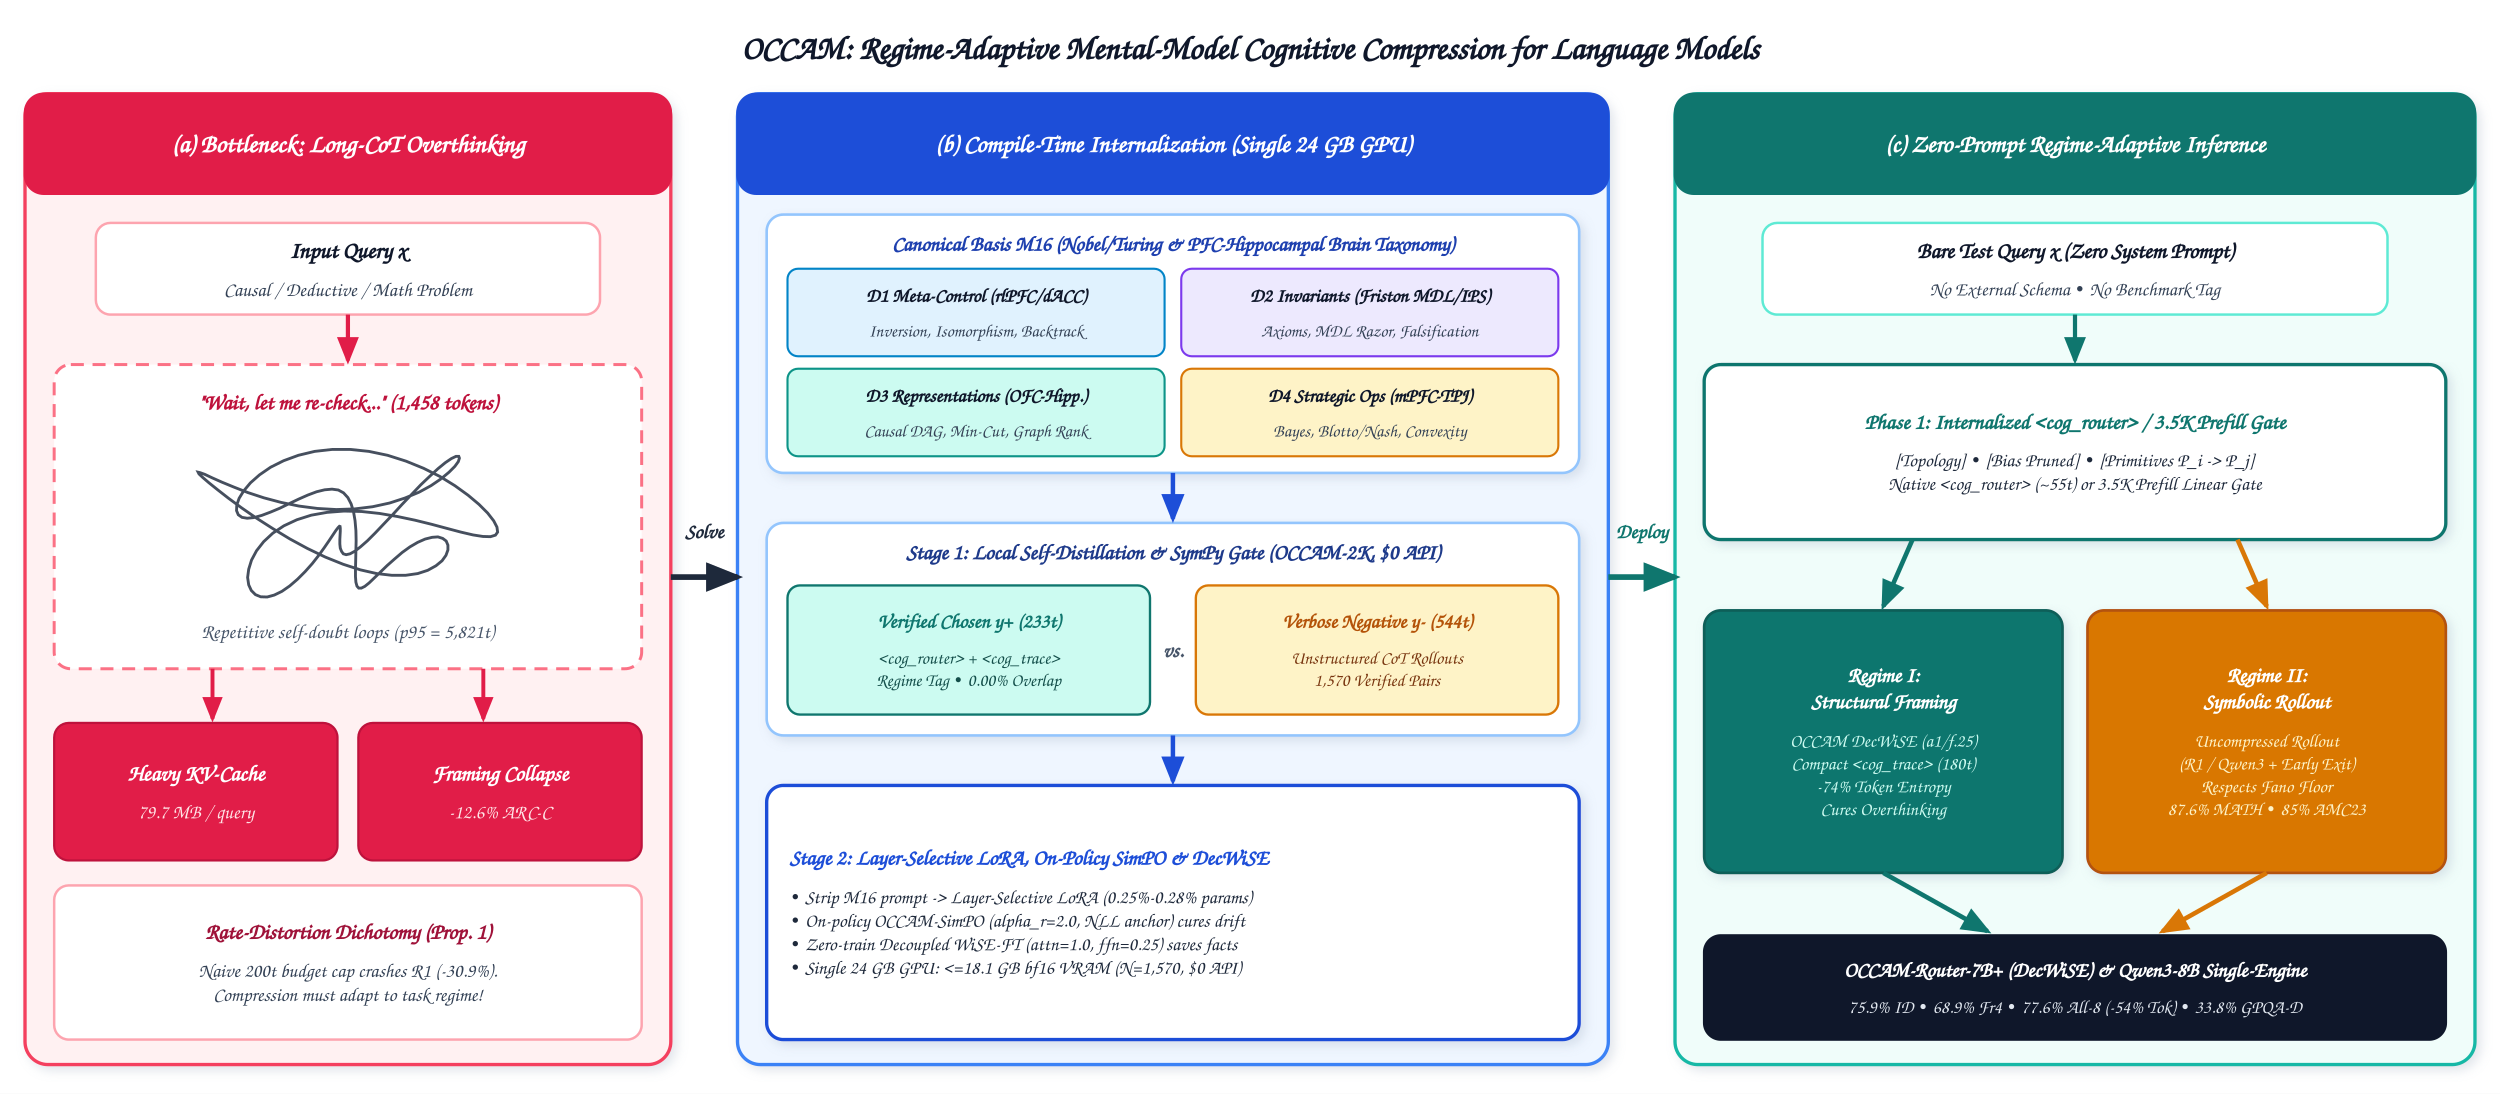
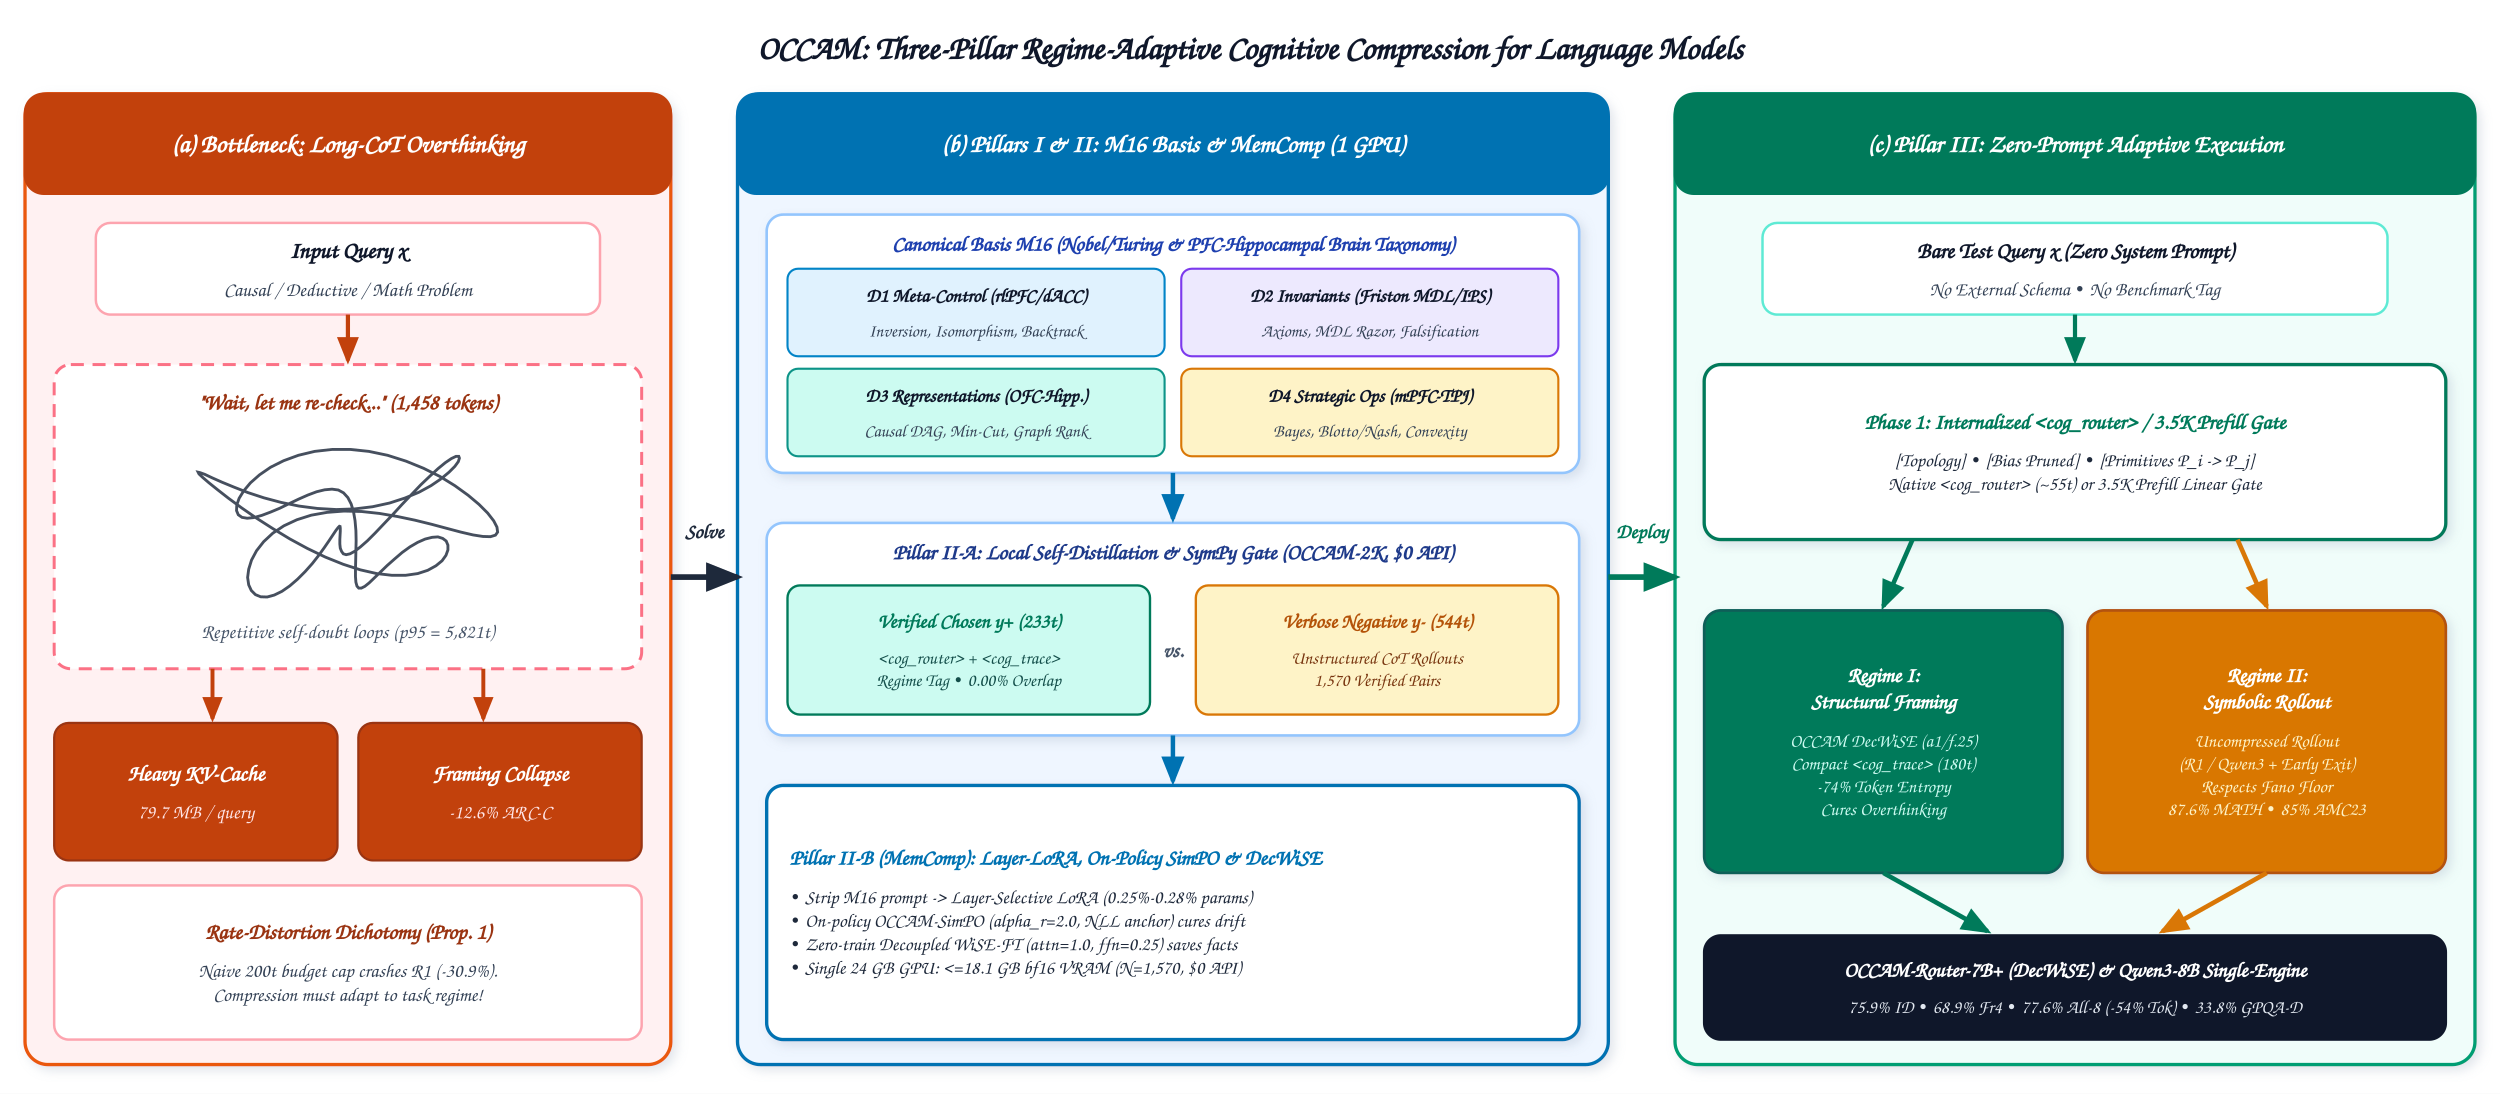
<svg xmlns="http://www.w3.org/2000/svg" width="1152.0" height="504.0" viewBox="0 0 1152.0 504.0">
  <defs>
    <filter id="cardShadow" x="-4%" y="-4%" width="110%" height="112%">
      <feDropShadow dx="2" dy="2" stdDeviation="2.5" flood-color="#94A3B8" flood-opacity="0.28" />
    </filter>
    <marker id="arr_0" viewBox="0 0 10 10" refX="8.5" refY="5" markerWidth="6.5" markerHeight="6.5" orient="auto-start-reverse">
-       <path d="M 0 1 L 10 5 L 0 9 z" fill="#0F766E" />
+       <path d="M 0 1 L 10 5 L 0 9 z" fill="#0072B2" />
    </marker>
    <marker id="arr_1" viewBox="0 0 10 10" refX="8.5" refY="5" markerWidth="6.5" markerHeight="6.5" orient="auto-start-reverse">
-       <path d="M 0 1 L 10 5 L 0 9 z" fill="#1D4ED8" />
+       <path d="M 0 1 L 10 5 L 0 9 z" fill="#007A5A" />
    </marker>
    <marker id="arr_2" viewBox="0 0 10 10" refX="8.5" refY="5" markerWidth="6.5" markerHeight="6.5" orient="auto-start-reverse">
      <path d="M 0 1 L 10 5 L 0 9 z" fill="#1E293B" />
    </marker>
    <marker id="arr_3" viewBox="0 0 10 10" refX="8.5" refY="5" markerWidth="6.5" markerHeight="6.5" orient="auto-start-reverse">
-       <path d="M 0 1 L 10 5 L 0 9 z" fill="#D97706" />
+       <path d="M 0 1 L 10 5 L 0 9 z" fill="#C2410C" />
    </marker>
    <marker id="arr_4" viewBox="0 0 10 10" refX="8.5" refY="5" markerWidth="6.5" markerHeight="6.5" orient="auto-start-reverse">
-       <path d="M 0 1 L 10 5 L 0 9 z" fill="#E11D48" />
+       <path d="M 0 1 L 10 5 L 0 9 z" fill="#D97706" />
    </marker>
  </defs>
  <rect x="0" y="0" width="1152.0" height="504.0" fill="#FFFFFF" />
-   <rect x="11.52" y="43.20" width="297.60" height="447.36" rx="10.56" ry="10.56" fill="#FFF1F2" stroke="#F43F5E" stroke-width="1.55" filter="url(#cardShadow)" />
-   <rect x="339.84" y="43.20" width="401.28" height="447.36" rx="10.56" ry="10.56" fill="#EFF6FF" stroke="#3B82F6" stroke-width="1.55" filter="url(#cardShadow)" />
-   <rect x="771.84" y="43.20" width="368.64" height="447.36" rx="10.56" ry="10.56" fill="#F0FDFA" stroke="#14B8A6" stroke-width="1.55" filter="url(#cardShadow)" />
+   <rect x="11.52" y="43.20" width="297.60" height="447.36" rx="10.56" ry="10.56" fill="#FFF1F2" stroke="#EA580C" stroke-width="1.55" filter="url(#cardShadow)" />
+   <rect x="339.84" y="43.20" width="401.28" height="447.36" rx="10.56" ry="10.56" fill="#EFF6FF" stroke="#0072B2" stroke-width="1.55" filter="url(#cardShadow)" />
+   <rect x="771.84" y="43.20" width="368.64" height="447.36" rx="10.56" ry="10.56" fill="#F0FDFA" stroke="#009E73" stroke-width="1.55" filter="url(#cardShadow)" />
  <rect x="353.28" y="98.88" width="374.40" height="119.04" rx="7.68" ry="7.68" fill="#FFFFFF" stroke="#93C5FD" stroke-width="1.21" filter="url(#cardShadow)" />
  <rect x="353.28" y="240.96" width="374.40" height="97.92" rx="7.68" ry="7.68" fill="#FFFFFF" stroke="#93C5FD" stroke-width="1.21" filter="url(#cardShadow)" />
-   <rect x="11.52" y="43.20" width="297.60" height="46.08" rx="8.64" ry="8.64" fill="#E11D48" stroke="#E11D48" stroke-width="1.15" />
+   <rect x="11.52" y="43.20" width="297.60" height="46.08" rx="8.64" ry="8.64" fill="#C2410C" stroke="#C2410C" stroke-width="1.15" />
  <text x="160.32" y="70.23" font-family="Comic Sans MS, Comic Neue, cursive, sans-serif" font-size="11.73" font-weight="bold" fill="#FFFFFF" text-anchor="middle">(a) Bottleneck: Long-CoT Overthinking</text>
  <rect x="44.16" y="102.72" width="232.32" height="42.24" rx="6.72" ry="6.72" fill="#FFFFFF" stroke="#FDA4AF" stroke-width="1.15" />
  <text x="160.32" y="118.93" font-family="Comic Sans MS, Comic Neue, cursive, sans-serif" font-size="10.66" font-weight="bold" fill="#0F172A" text-anchor="middle">Input Query x</text>
  <text x="160.32" y="136.39" font-family="Comic Sans MS, Comic Neue, cursive, sans-serif" font-size="9.06" font-weight="normal" fill="#334155" text-anchor="middle">Causal / Deductive / Math Problem</text>
  <rect x="24.96" y="168.00" width="270.72" height="140.16" rx="7.68" ry="7.68" fill="#FFFFFF" stroke="#FB7185" stroke-width="1.38" stroke-dasharray="6,4" />
-   <rect x="24.96" y="333.12" width="130.56" height="63.36" rx="6.72" ry="6.72" fill="#E11D48" stroke="#BE123C" stroke-width="1.03" />
+   <rect x="24.96" y="333.12" width="130.56" height="63.36" rx="6.72" ry="6.72" fill="#C2410C" stroke="#9A3412" stroke-width="1.03" />
  <text x="90.24" y="359.76" font-family="Comic Sans MS, Comic Neue, cursive, sans-serif" font-size="10.26" font-weight="bold" fill="#FFFFFF" text-anchor="middle">Heavy KV-Cache</text>
  <text x="90.24" y="377.09" font-family="Comic Sans MS, Comic Neue, cursive, sans-serif" font-size="9.06" font-weight="normal" fill="#FFE4E6" text-anchor="middle">79.7 MB / query</text>
-   <rect x="165.12" y="333.12" width="130.56" height="63.36" rx="6.72" ry="6.72" fill="#E11D48" stroke="#BE123C" stroke-width="1.03" />
+   <rect x="165.12" y="333.12" width="130.56" height="63.36" rx="6.72" ry="6.72" fill="#C2410C" stroke="#9A3412" stroke-width="1.03" />
  <text x="230.40" y="359.76" font-family="Comic Sans MS, Comic Neue, cursive, sans-serif" font-size="10.26" font-weight="bold" fill="#FFFFFF" text-anchor="middle">Framing Collapse</text>
  <text x="230.40" y="377.09" font-family="Comic Sans MS, Comic Neue, cursive, sans-serif" font-size="9.06" font-weight="normal" fill="#FFE4E6" text-anchor="middle">-12.6% ARC-C</text>
  <rect x="24.96" y="408.00" width="270.72" height="71.04" rx="6.72" ry="6.72" fill="#FFFFFF" stroke="#FDA4AF" stroke-width="1.15" />
-   <text x="160.32" y="432.71" font-family="Comic Sans MS, Comic Neue, cursive, sans-serif" font-size="10.13" font-weight="bold" fill="#9F1239" text-anchor="middle">Rate-Distortion Dichotomy (Prop. 1)</text>
+   <text x="160.32" y="432.71" font-family="Comic Sans MS, Comic Neue, cursive, sans-serif" font-size="10.13" font-weight="bold" fill="#9A3412" text-anchor="middle">Rate-Distortion Dichotomy (Prop. 1)</text>
  <text x="160.32" y="450.14" font-family="Comic Sans MS, Comic Neue, cursive, sans-serif" font-size="8.93" font-weight="normal" fill="#334155" text-anchor="middle">Naive 200t budget cap crashes R1 (-30.9%).</text>
  <text x="160.32" y="461.22" font-family="Comic Sans MS, Comic Neue, cursive, sans-serif" font-size="8.93" font-weight="normal" fill="#334155" text-anchor="middle">Compression must adapt to task regime!</text>
-   <rect x="339.84" y="43.20" width="401.28" height="46.08" rx="8.64" ry="8.64" fill="#1D4ED8" stroke="#1D4ED8" stroke-width="1.15" />
-   <text x="540.48" y="70.14" font-family="Comic Sans MS, Comic Neue, cursive, sans-serif" font-size="11.46" font-weight="bold" fill="#FFFFFF" text-anchor="middle">(b) Compile-Time Internalization (Single 24 GB GPU)</text>
-   <rect x="353.28" y="361.92" width="374.40" height="117.12" rx="7.68" ry="7.68" fill="#FFFFFF" stroke="#1D4ED8" stroke-width="1.55" filter="url(#cardShadow)" />
-   <text x="363.84" y="398.51" font-family="Comic Sans MS, Comic Neue, cursive, sans-serif" font-size="9.93" font-weight="bold" fill="#1D4ED8" text-anchor="start">Stage 2: Layer-Selective LoRA, On-Policy SimPO &amp; DecWiSE</text>
+   <rect x="339.84" y="43.20" width="401.28" height="46.08" rx="8.64" ry="8.64" fill="#0072B2" stroke="#0072B2" stroke-width="1.15" />
+   <text x="540.48" y="70.14" font-family="Comic Sans MS, Comic Neue, cursive, sans-serif" font-size="11.46" font-weight="bold" fill="#FFFFFF" text-anchor="middle">(b) Pillars I &amp; II: M16 Basis &amp; MemComp (1 GPU)</text>
+   <rect x="353.28" y="361.92" width="374.40" height="117.12" rx="7.68" ry="7.68" fill="#FFFFFF" stroke="#0072B2" stroke-width="1.55" filter="url(#cardShadow)" />
+   <text x="363.84" y="398.51" font-family="Comic Sans MS, Comic Neue, cursive, sans-serif" font-size="9.93" font-weight="bold" fill="#0072B2" text-anchor="start">Pillar II-B (MemComp): Layer-LoRA, On-Policy SimPO &amp; DecWiSE</text>
  <text x="363.84" y="416.21" font-family="Comic Sans MS, Comic Neue, cursive, sans-serif" font-size="8.73" font-weight="normal" fill="#1E293B" text-anchor="start">• Strip M16 prompt -&gt; Layer-Selective LoRA (0.25%-0.28% params)</text>
  <text x="363.84" y="427.03" font-family="Comic Sans MS, Comic Neue, cursive, sans-serif" font-size="8.73" font-weight="normal" fill="#1E293B" text-anchor="start">• On-policy OCCAM-SimPO (alpha_r=2.0, NLL anchor) cures drift</text>
  <text x="363.84" y="437.86" font-family="Comic Sans MS, Comic Neue, cursive, sans-serif" font-size="8.73" font-weight="normal" fill="#1E293B" text-anchor="start">• Zero-train Decoupled WiSE-FT (attn=1.0, ffn=0.25) saves facts</text>
  <text x="363.84" y="448.69" font-family="Comic Sans MS, Comic Neue, cursive, sans-serif" font-size="8.73" font-weight="normal" fill="#1E293B" text-anchor="start">• Single 24 GB GPU: &lt;=18.1 GB bf16 VRAM (N=1,570, $0 API)</text>
-   <rect x="771.84" y="43.20" width="368.64" height="46.08" rx="8.64" ry="8.64" fill="#0F766E" stroke="#0F766E" stroke-width="1.15" />
-   <text x="956.16" y="70.14" font-family="Comic Sans MS, Comic Neue, cursive, sans-serif" font-size="11.46" font-weight="bold" fill="#FFFFFF" text-anchor="middle">(c) Zero-Prompt Regime-Adaptive Inference</text>
+   <rect x="771.84" y="43.20" width="368.64" height="46.08" rx="8.64" ry="8.64" fill="#007A5A" stroke="#007A5A" stroke-width="1.15" />
+   <text x="956.16" y="70.14" font-family="Comic Sans MS, Comic Neue, cursive, sans-serif" font-size="11.46" font-weight="bold" fill="#FFFFFF" text-anchor="middle">(c) Pillar III: Zero-Prompt Adaptive Execution</text>
  <rect x="812.16" y="102.72" width="288.00" height="42.24" rx="6.72" ry="6.72" fill="#FFFFFF" stroke="#5EEAD4" stroke-width="1.15" />
  <text x="956.16" y="118.95" font-family="Comic Sans MS, Comic Neue, cursive, sans-serif" font-size="10.33" font-weight="bold" fill="#0F172A" text-anchor="middle">Bare Test Query x (Zero System Prompt)</text>
  <text x="956.16" y="136.11" font-family="Comic Sans MS, Comic Neue, cursive, sans-serif" font-size="8.86" font-weight="normal" fill="#334155" text-anchor="middle">No External Schema • No Benchmark Tag</text>
-   <rect x="785.28" y="168.00" width="341.76" height="80.64" rx="7.68" ry="7.68" fill="#FFFFFF" stroke="#0F766E" stroke-width="1.55" filter="url(#cardShadow)" />
-   <text x="956.16" y="197.70" font-family="Comic Sans MS, Comic Neue, cursive, sans-serif" font-size="9.93" font-weight="bold" fill="#0F766E" text-anchor="middle">Phase 1: Internalized &lt;cog_router&gt; / 3.5K Prefill Gate</text>
+   <rect x="785.28" y="168.00" width="341.76" height="80.64" rx="7.68" ry="7.68" fill="#FFFFFF" stroke="#007A5A" stroke-width="1.55" filter="url(#cardShadow)" />
+   <text x="956.16" y="197.70" font-family="Comic Sans MS, Comic Neue, cursive, sans-serif" font-size="9.93" font-weight="bold" fill="#007A5A" text-anchor="middle">Phase 1: Internalized &lt;cog_router&gt; / 3.5K Prefill Gate</text>
  <text x="956.16" y="214.87" font-family="Comic Sans MS, Comic Neue, cursive, sans-serif" font-size="8.73" font-weight="normal" fill="#1E293B" text-anchor="middle">[Topology] • [Bias Pruned] • [Primitives P_i -&gt; P_j]</text>
  <text x="956.16" y="225.70" font-family="Comic Sans MS, Comic Neue, cursive, sans-serif" font-size="8.73" font-weight="normal" fill="#1E293B" text-anchor="middle">Native &lt;cog_router&gt; (~55t) or 3.5K Prefill Linear Gate</text>
-   <rect x="785.28" y="281.28" width="165.12" height="120.96" rx="7.68" ry="7.68" fill="#0F766E" stroke="#115E59" stroke-width="1.26" filter="url(#cardShadow)" />
+   <rect x="785.28" y="281.28" width="165.12" height="120.96" rx="7.68" ry="7.68" fill="#007A5A" stroke="#115E59" stroke-width="1.26" filter="url(#cardShadow)" />
  <text x="867.84" y="314.36" font-family="Comic Sans MS, Comic Neue, cursive, sans-serif" font-size="9.80" font-weight="bold" fill="#FFFFFF" text-anchor="middle">Regime I:</text>
  <text x="867.84" y="326.51" font-family="Comic Sans MS, Comic Neue, cursive, sans-serif" font-size="9.80" font-weight="bold" fill="#FFFFFF" text-anchor="middle">Structural Framing</text>
  <text x="867.84" y="344.08" font-family="Comic Sans MS, Comic Neue, cursive, sans-serif" font-size="8.46" font-weight="normal" fill="#CCFBF1" text-anchor="middle">OCCAM DecWiSE (a1/f.25)</text>
  <text x="867.84" y="354.57" font-family="Comic Sans MS, Comic Neue, cursive, sans-serif" font-size="8.46" font-weight="normal" fill="#CCFBF1" text-anchor="middle">Compact &lt;cog_trace&gt; (180t)</text>
  <text x="867.84" y="365.07" font-family="Comic Sans MS, Comic Neue, cursive, sans-serif" font-size="8.46" font-weight="normal" fill="#CCFBF1" text-anchor="middle">-74% Token Entropy</text>
  <text x="867.84" y="375.57" font-family="Comic Sans MS, Comic Neue, cursive, sans-serif" font-size="8.46" font-weight="normal" fill="#CCFBF1" text-anchor="middle">Cures Overthinking</text>
  <rect x="961.92" y="281.28" width="165.12" height="120.96" rx="7.68" ry="7.68" fill="#D97706" stroke="#B45309" stroke-width="1.26" filter="url(#cardShadow)" />
  <text x="1044.48" y="314.36" font-family="Comic Sans MS, Comic Neue, cursive, sans-serif" font-size="9.80" font-weight="bold" fill="#FFFFFF" text-anchor="middle">Regime II:</text>
  <text x="1044.48" y="326.51" font-family="Comic Sans MS, Comic Neue, cursive, sans-serif" font-size="9.80" font-weight="bold" fill="#FFFFFF" text-anchor="middle">Symbolic Rollout</text>
  <text x="1044.48" y="344.08" font-family="Comic Sans MS, Comic Neue, cursive, sans-serif" font-size="8.46" font-weight="normal" fill="#FEF3C7" text-anchor="middle">Uncompressed Rollout</text>
  <text x="1044.48" y="354.57" font-family="Comic Sans MS, Comic Neue, cursive, sans-serif" font-size="8.46" font-weight="normal" fill="#FEF3C7" text-anchor="middle">(R1 / Qwen3 + Early Exit)</text>
  <text x="1044.48" y="365.07" font-family="Comic Sans MS, Comic Neue, cursive, sans-serif" font-size="8.46" font-weight="normal" fill="#FEF3C7" text-anchor="middle">Respects Fano Floor</text>
  <text x="1044.48" y="375.57" font-family="Comic Sans MS, Comic Neue, cursive, sans-serif" font-size="8.46" font-weight="normal" fill="#FEF3C7" text-anchor="middle">87.6% MATH • 85% AMC23</text>
  <rect x="362.88" y="123.84" width="173.76" height="40.32" rx="4.80" ry="4.80" fill="#E0F2FE" stroke="#0284C7" stroke-width="0.98" />
  <text x="449.76" y="139.13" font-family="Comic Sans MS, Comic Neue, cursive, sans-serif" font-size="8.86" font-weight="bold" fill="#0F172A" text-anchor="middle">D1 Meta-Control (rlPFC/dACC)</text>
  <text x="449.76" y="155.06" font-family="Comic Sans MS, Comic Neue, cursive, sans-serif" font-size="8.06" font-weight="normal" fill="#334155" text-anchor="middle">Inversion, Isomorphism, Backtrack</text>
  <rect x="544.32" y="123.84" width="173.76" height="40.32" rx="4.80" ry="4.80" fill="#EDE9FE" stroke="#7C3AED" stroke-width="0.98" />
  <text x="631.20" y="139.13" font-family="Comic Sans MS, Comic Neue, cursive, sans-serif" font-size="8.86" font-weight="bold" fill="#0F172A" text-anchor="middle">D2 Invariants (Friston MDL/IPS)</text>
  <text x="631.20" y="155.06" font-family="Comic Sans MS, Comic Neue, cursive, sans-serif" font-size="8.06" font-weight="normal" fill="#334155" text-anchor="middle">Axioms, MDL Razor, Falsification</text>
  <rect x="362.88" y="169.92" width="173.76" height="40.32" rx="4.80" ry="4.80" fill="#CCFBF1" stroke="#0D9488" stroke-width="0.98" />
  <text x="449.76" y="185.21" font-family="Comic Sans MS, Comic Neue, cursive, sans-serif" font-size="8.86" font-weight="bold" fill="#0F172A" text-anchor="middle">D3 Representations (OFC-Hipp.)</text>
  <text x="449.76" y="201.14" font-family="Comic Sans MS, Comic Neue, cursive, sans-serif" font-size="8.06" font-weight="normal" fill="#334155" text-anchor="middle">Causal DAG, Min-Cut, Graph Rank</text>
  <rect x="544.32" y="169.92" width="173.76" height="40.32" rx="4.80" ry="4.80" fill="#FEF3C7" stroke="#D97706" stroke-width="0.98" />
  <text x="631.20" y="185.21" font-family="Comic Sans MS, Comic Neue, cursive, sans-serif" font-size="8.86" font-weight="bold" fill="#0F172A" text-anchor="middle">D4 Strategic Ops (mPFC-TPJ)</text>
  <text x="631.20" y="201.14" font-family="Comic Sans MS, Comic Neue, cursive, sans-serif" font-size="8.06" font-weight="normal" fill="#334155" text-anchor="middle">Bayes, Blotto/Nash, Convexity</text>
-   <rect x="362.88" y="269.76" width="167.04" height="59.52" rx="5.76" ry="5.76" fill="#CCFBF1" stroke="#0F766E" stroke-width="1.09" />
-   <text x="446.40" y="289.31" font-family="Comic Sans MS, Comic Neue, cursive, sans-serif" font-size="9.33" font-weight="bold" fill="#0F766E" text-anchor="middle">Verified Chosen y+ (233t)</text>
+   <rect x="362.88" y="269.76" width="167.04" height="59.52" rx="5.76" ry="5.76" fill="#CCFBF1" stroke="#007A5A" stroke-width="1.09" />
+   <text x="446.40" y="289.31" font-family="Comic Sans MS, Comic Neue, cursive, sans-serif" font-size="9.33" font-weight="bold" fill="#007A5A" text-anchor="middle">Verified Chosen y+ (233t)</text>
  <text x="446.40" y="305.82" font-family="Comic Sans MS, Comic Neue, cursive, sans-serif" font-size="8.26" font-weight="normal" fill="#134E4A" text-anchor="middle">&lt;cog_router&gt; + &lt;cog_trace&gt;</text>
  <text x="446.40" y="316.07" font-family="Comic Sans MS, Comic Neue, cursive, sans-serif" font-size="8.26" font-weight="normal" fill="#134E4A" text-anchor="middle">Regime Tag • 0.00% Overlap</text>
  <rect x="551.04" y="269.76" width="167.04" height="59.52" rx="5.76" ry="5.76" fill="#FEF3C7" stroke="#D97706" stroke-width="1.09" />
  <text x="634.56" y="289.31" font-family="Comic Sans MS, Comic Neue, cursive, sans-serif" font-size="9.33" font-weight="bold" fill="#B45309" text-anchor="middle">Verbose Negative y- (544t)</text>
  <text x="634.56" y="305.82" font-family="Comic Sans MS, Comic Neue, cursive, sans-serif" font-size="8.26" font-weight="normal" fill="#78350F" text-anchor="middle">Unstructured CoT Rollouts</text>
  <text x="634.56" y="316.07" font-family="Comic Sans MS, Comic Neue, cursive, sans-serif" font-size="8.26" font-weight="normal" fill="#78350F" text-anchor="middle">1,570 Verified Pairs</text>
  <rect x="785.28" y="431.04" width="341.76" height="48.00" rx="7.68" ry="7.68" fill="#0F172A" stroke="#0F172A" stroke-width="1.15" />
  <text x="956.16" y="450.14" font-family="Comic Sans MS, Comic Neue, cursive, sans-serif" font-size="9.66" font-weight="bold" fill="#FFFFFF" text-anchor="middle">OCCAM-Router-7B+ (DecWiSE) &amp; Qwen3-8B Single-Engine</text>
  <text x="956.16" y="466.77" font-family="Comic Sans MS, Comic Neue, cursive, sans-serif" font-size="8.53" font-weight="normal" fill="#E2E8F0" text-anchor="middle">75.9% ID • 68.9% Fr4 • 77.6% All-8 (-54% Tok) • 33.8% GPQA-D</text>
  <polyline points="203.3,220.6 206.9,217.6 209.6,214.9 211.2,212.7 211.7,211.1 211.4,210.3 210.1,210.3 208.0,211.3 205.2,213.2 201.9,215.9 198.1,219.4 193.9,223.4 189.6,227.9 185.2,232.5 180.9,237.2 176.7,241.6 172.8,245.7 169.3,249.2 166.1,252.0 163.5,254.0 161.3,255.2 159.5,255.6 158.2,255.2 157.4,254.1 156.8,252.6 156.6,250.7 156.6,248.6 156.7,246.6 156.8,244.8 156.8,243.4 156.7,242.6 156.4,242.5 155.8,243.1 154.8,244.4 153.4,246.5 151.6,249.2 149.4,252.4 146.8,256.0 143.9,259.7 140.6,263.4 137.1,266.9 133.5,270.0 129.9,272.5 126.4,274.2 123.1,275.1 120.1,275.0 117.7,274.0 115.8,272.1 114.6,269.5 114.1,266.1 114.6,262.3 115.9,258.1 118.2,253.8 121.5,249.6 125.7,245.7 130.8,242.3 136.8,239.5 143.4,237.4 150.7,236.1 158.5,235.5 166.6,235.7 174.9,236.6 183.1,238.0 191.2,239.7 198.9,241.6 206.0,243.5 212.4,245.2 218.0,246.5 222.5,247.2 226.0,247.3 228.3,246.6 229.3,245.2 229.0,242.9 227.5,240.0 224.7,236.4 220.7,232.4 215.7,228.2 209.6,223.8 202.8,219.6 195.2,215.8 187.1,212.5 178.6,209.8 170.0,208.0 161.4,207.1 153.0,207.1 145.0,208.0 137.5,209.8 130.7,212.3 124.7,215.3 119.6,218.8 115.4,222.5 112.3,226.2 110.2,229.6 109.1,232.7 109.0,235.3 109.8,237.2 111.5,238.4 113.9,238.8 117.0,238.5 120.6,237.5 124.6,236.0 128.9,234.2 133.2,232.1 137.6,230.0 141.9,228.1 145.9,226.6 149.6,225.7 153.0,225.4 155.9,225.8 158.3,227.1 160.3,229.3 161.8,232.2 162.9,235.8 163.6,239.9 164.0,244.5 164.1,249.2 164.0,253.8 163.9,258.3 163.8,262.3 163.8,265.7 164.0,268.3 164.5,270.1 165.3,271.0 166.5,271.0 168.1,270.2 170.1,268.6 172.5,266.3 175.3,263.6 178.4,260.6 181.8,257.6 185.3,254.6 188.9,252.0 192.5,249.9 195.9,248.4 199.1,247.6 201.8,247.4 204.0,248.1 205.6,249.3 206.4,251.2 206.4,253.4 205.5,255.9 203.7,258.4 200.9,260.7 197.1,262.8 192.5,264.3 186.9,265.1 180.6,265.1 173.6,264.3 166.1,262.6 158.1,260.0 149.9,256.7 141.6,252.7 133.5,248.3 125.6,243.5 118.1,238.7 111.3,234.0 105.3,229.6 100.3,225.7 96.2,222.4 93.4,220.0 91.7,218.4 91.3,217.6 92.2,217.8 94.4,218.6 97.8,220.2 102.3,222.2 107.9,224.5 114.3,227.0 121.6,229.4 129.5,231.5 137.8,233.2 146.3,234.3 155.0,234.8 163.5,234.5 171.7,233.5 179.5,231.8 186.6,229.5 193.1,226.8 198.6,223.8 203.3,220.6" fill="none" stroke="#1E293B" stroke-width="1.32" stroke-opacity="0.82" />
-   <line x1="160.32" y1="144.96" x2="160.32" y2="166.08" stroke="#E11D48" stroke-width="1.94" marker-end="url(#arr_4)" />
-   <line x1="97.92" y1="308.16" x2="97.92" y2="331.20" stroke="#E11D48" stroke-width="1.81" marker-end="url(#arr_4)" />
-   <line x1="222.72" y1="308.16" x2="222.72" y2="331.20" stroke="#E11D48" stroke-width="1.81" marker-end="url(#arr_4)" />
-   <line x1="540.48" y1="217.92" x2="540.48" y2="239.04" stroke="#1D4ED8" stroke-width="2.06" marker-end="url(#arr_1)" />
-   <line x1="540.48" y1="338.88" x2="540.48" y2="360.00" stroke="#1D4ED8" stroke-width="2.06" marker-end="url(#arr_1)" />
-   <line x1="956.16" y1="144.96" x2="956.16" y2="166.08" stroke="#0F766E" stroke-width="1.94" marker-end="url(#arr_0)" />
-   <line x1="881.28" y1="248.64" x2="867.84" y2="279.36" stroke="#0F766E" stroke-width="2.12" marker-end="url(#arr_0)" />
-   <line x1="1031.04" y1="248.64" x2="1044.48" y2="279.36" stroke="#D97706" stroke-width="2.12" marker-end="url(#arr_3)" />
-   <line x1="867.84" y1="402.24" x2="915.84" y2="429.12" stroke="#0F766E" stroke-width="2.12" marker-end="url(#arr_0)" />
-   <line x1="1044.48" y1="402.24" x2="996.48" y2="429.12" stroke="#D97706" stroke-width="2.12" marker-end="url(#arr_3)" />
+   <line x1="160.32" y1="144.96" x2="160.32" y2="166.08" stroke="#C2410C" stroke-width="1.94" marker-end="url(#arr_3)" />
+   <line x1="97.92" y1="308.16" x2="97.92" y2="331.20" stroke="#C2410C" stroke-width="1.81" marker-end="url(#arr_3)" />
+   <line x1="222.72" y1="308.16" x2="222.72" y2="331.20" stroke="#C2410C" stroke-width="1.81" marker-end="url(#arr_3)" />
+   <line x1="540.48" y1="217.92" x2="540.48" y2="239.04" stroke="#0072B2" stroke-width="2.06" marker-end="url(#arr_0)" />
+   <line x1="540.48" y1="338.88" x2="540.48" y2="360.00" stroke="#0072B2" stroke-width="2.06" marker-end="url(#arr_0)" />
+   <line x1="956.16" y1="144.96" x2="956.16" y2="166.08" stroke="#007A5A" stroke-width="1.94" marker-end="url(#arr_1)" />
+   <line x1="881.28" y1="248.64" x2="867.84" y2="279.36" stroke="#007A5A" stroke-width="2.12" marker-end="url(#arr_1)" />
+   <line x1="1031.04" y1="248.64" x2="1044.48" y2="279.36" stroke="#D97706" stroke-width="2.12" marker-end="url(#arr_4)" />
+   <line x1="867.84" y1="402.24" x2="915.84" y2="429.12" stroke="#007A5A" stroke-width="2.12" marker-end="url(#arr_1)" />
+   <line x1="1044.48" y1="402.24" x2="996.48" y2="429.12" stroke="#D97706" stroke-width="2.12" marker-end="url(#arr_4)" />
  <line x1="309.12" y1="265.92" x2="339.84" y2="265.92" stroke="#1E293B" stroke-width="2.62" marker-end="url(#arr_2)" />
-   <line x1="741.12" y1="265.92" x2="771.84" y2="265.92" stroke="#0F766E" stroke-width="2.62" marker-end="url(#arr_0)" />
-   <text x="576.00" y="27.25" font-family="Comic Sans MS, Comic Neue, cursive, sans-serif" font-size="15.20" font-weight="bold" font-style="normal" fill="#0F172A" text-anchor="middle">OCCAM: Regime-Adaptive Mental-Model Cognitive Compression for Language Models</text>
-   <text x="160.32" y="188.72" font-family="Comic Sans MS, Comic Neue, cursive, sans-serif" font-size="10.13" font-weight="bold" font-style="normal" fill="#BE123C" text-anchor="middle">"Wait, let me re-check..." (1,458 tokens)</text>
+   <line x1="741.12" y1="265.92" x2="771.84" y2="265.92" stroke="#007A5A" stroke-width="2.62" marker-end="url(#arr_1)" />
+   <text x="576.00" y="27.25" font-family="Comic Sans MS, Comic Neue, cursive, sans-serif" font-size="15.20" font-weight="bold" font-style="normal" fill="#0F172A" text-anchor="middle">OCCAM: Three-Pillar Regime-Adaptive Cognitive Compression for Language Models</text>
+   <text x="160.32" y="188.72" font-family="Comic Sans MS, Comic Neue, cursive, sans-serif" font-size="10.13" font-weight="bold" font-style="normal" fill="#9A3412" text-anchor="middle">"Wait, let me re-check..." (1,458 tokens)</text>
  <text x="160.32" y="294.01" font-family="Comic Sans MS, Comic Neue, cursive, sans-serif" font-size="9.20" font-weight="normal" font-style="italic" fill="#475569" text-anchor="middle">Repetitive self-doubt loops (p95 = 5,821t)</text>
  <text x="540.48" y="115.61" font-family="Comic Sans MS, Comic Neue, cursive, sans-serif" font-size="9.66" font-weight="bold" font-style="normal" fill="#1E40AF" text-anchor="middle">Canonical Basis M16 (Nobel/Turing &amp; PFC-Hippocampal Brain Taxonomy)</text>
-   <text x="540.48" y="257.78" font-family="Comic Sans MS, Comic Neue, cursive, sans-serif" font-size="9.93" font-weight="bold" font-style="normal" fill="#1E3A8A" text-anchor="middle">Stage 1: Local Self-Distillation &amp; SymPy Gate (OCCAM-2K, $0 API)</text>
+   <text x="540.48" y="257.78" font-family="Comic Sans MS, Comic Neue, cursive, sans-serif" font-size="9.93" font-weight="bold" font-style="normal" fill="#1E3A8A" text-anchor="middle">Pillar II-A: Local Self-Distillation &amp; SymPy Gate (OCCAM-2K, $0 API)</text>
  <text x="540.48" y="302.83" font-family="Comic Sans MS, Comic Neue, cursive, sans-serif" font-size="9.73" font-weight="bold" font-style="normal" fill="#475569" text-anchor="middle">vs.</text>
  <text x="324.48" y="248.02" font-family="Comic Sans MS, Comic Neue, cursive, sans-serif" font-size="9.46" font-weight="bold" font-style="normal" fill="#1E293B" text-anchor="middle">Solve</text>
-   <text x="756.48" y="248.02" font-family="Comic Sans MS, Comic Neue, cursive, sans-serif" font-size="9.46" font-weight="bold" font-style="normal" fill="#0F766E" text-anchor="middle">Deploy</text>
+   <text x="756.48" y="248.02" font-family="Comic Sans MS, Comic Neue, cursive, sans-serif" font-size="9.46" font-weight="bold" font-style="normal" fill="#007A5A" text-anchor="middle">Deploy</text>
</svg>
